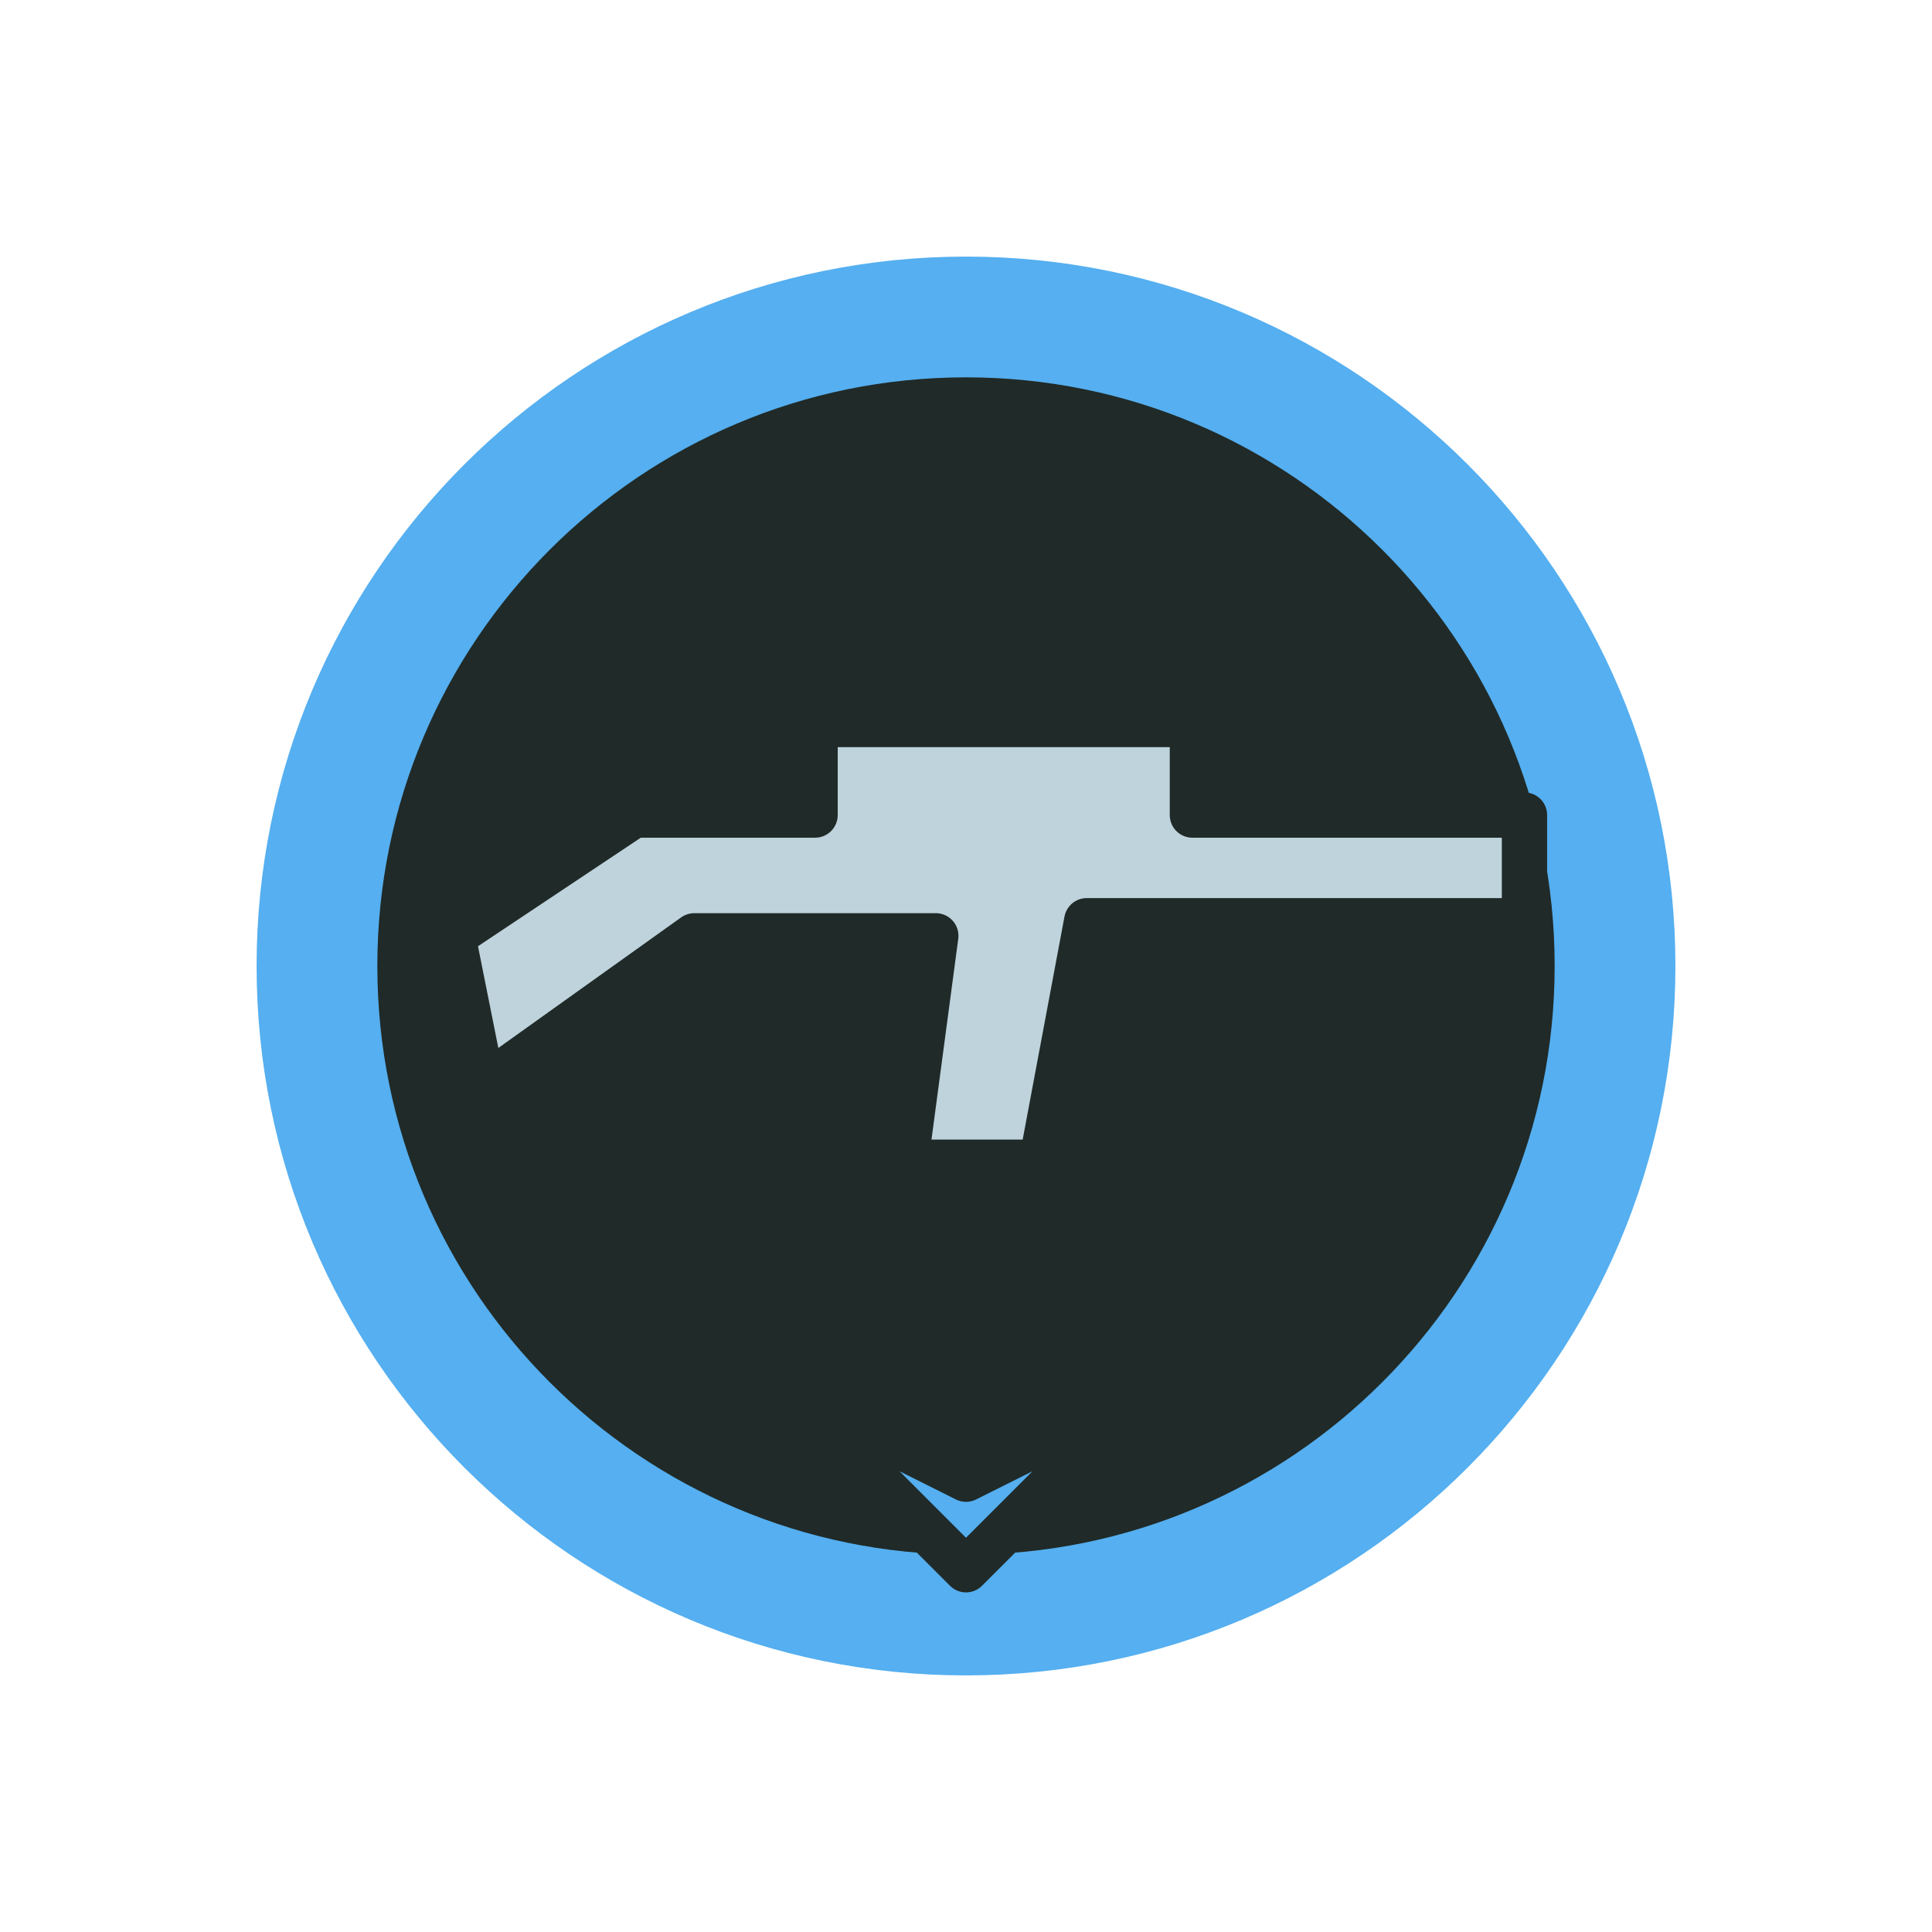
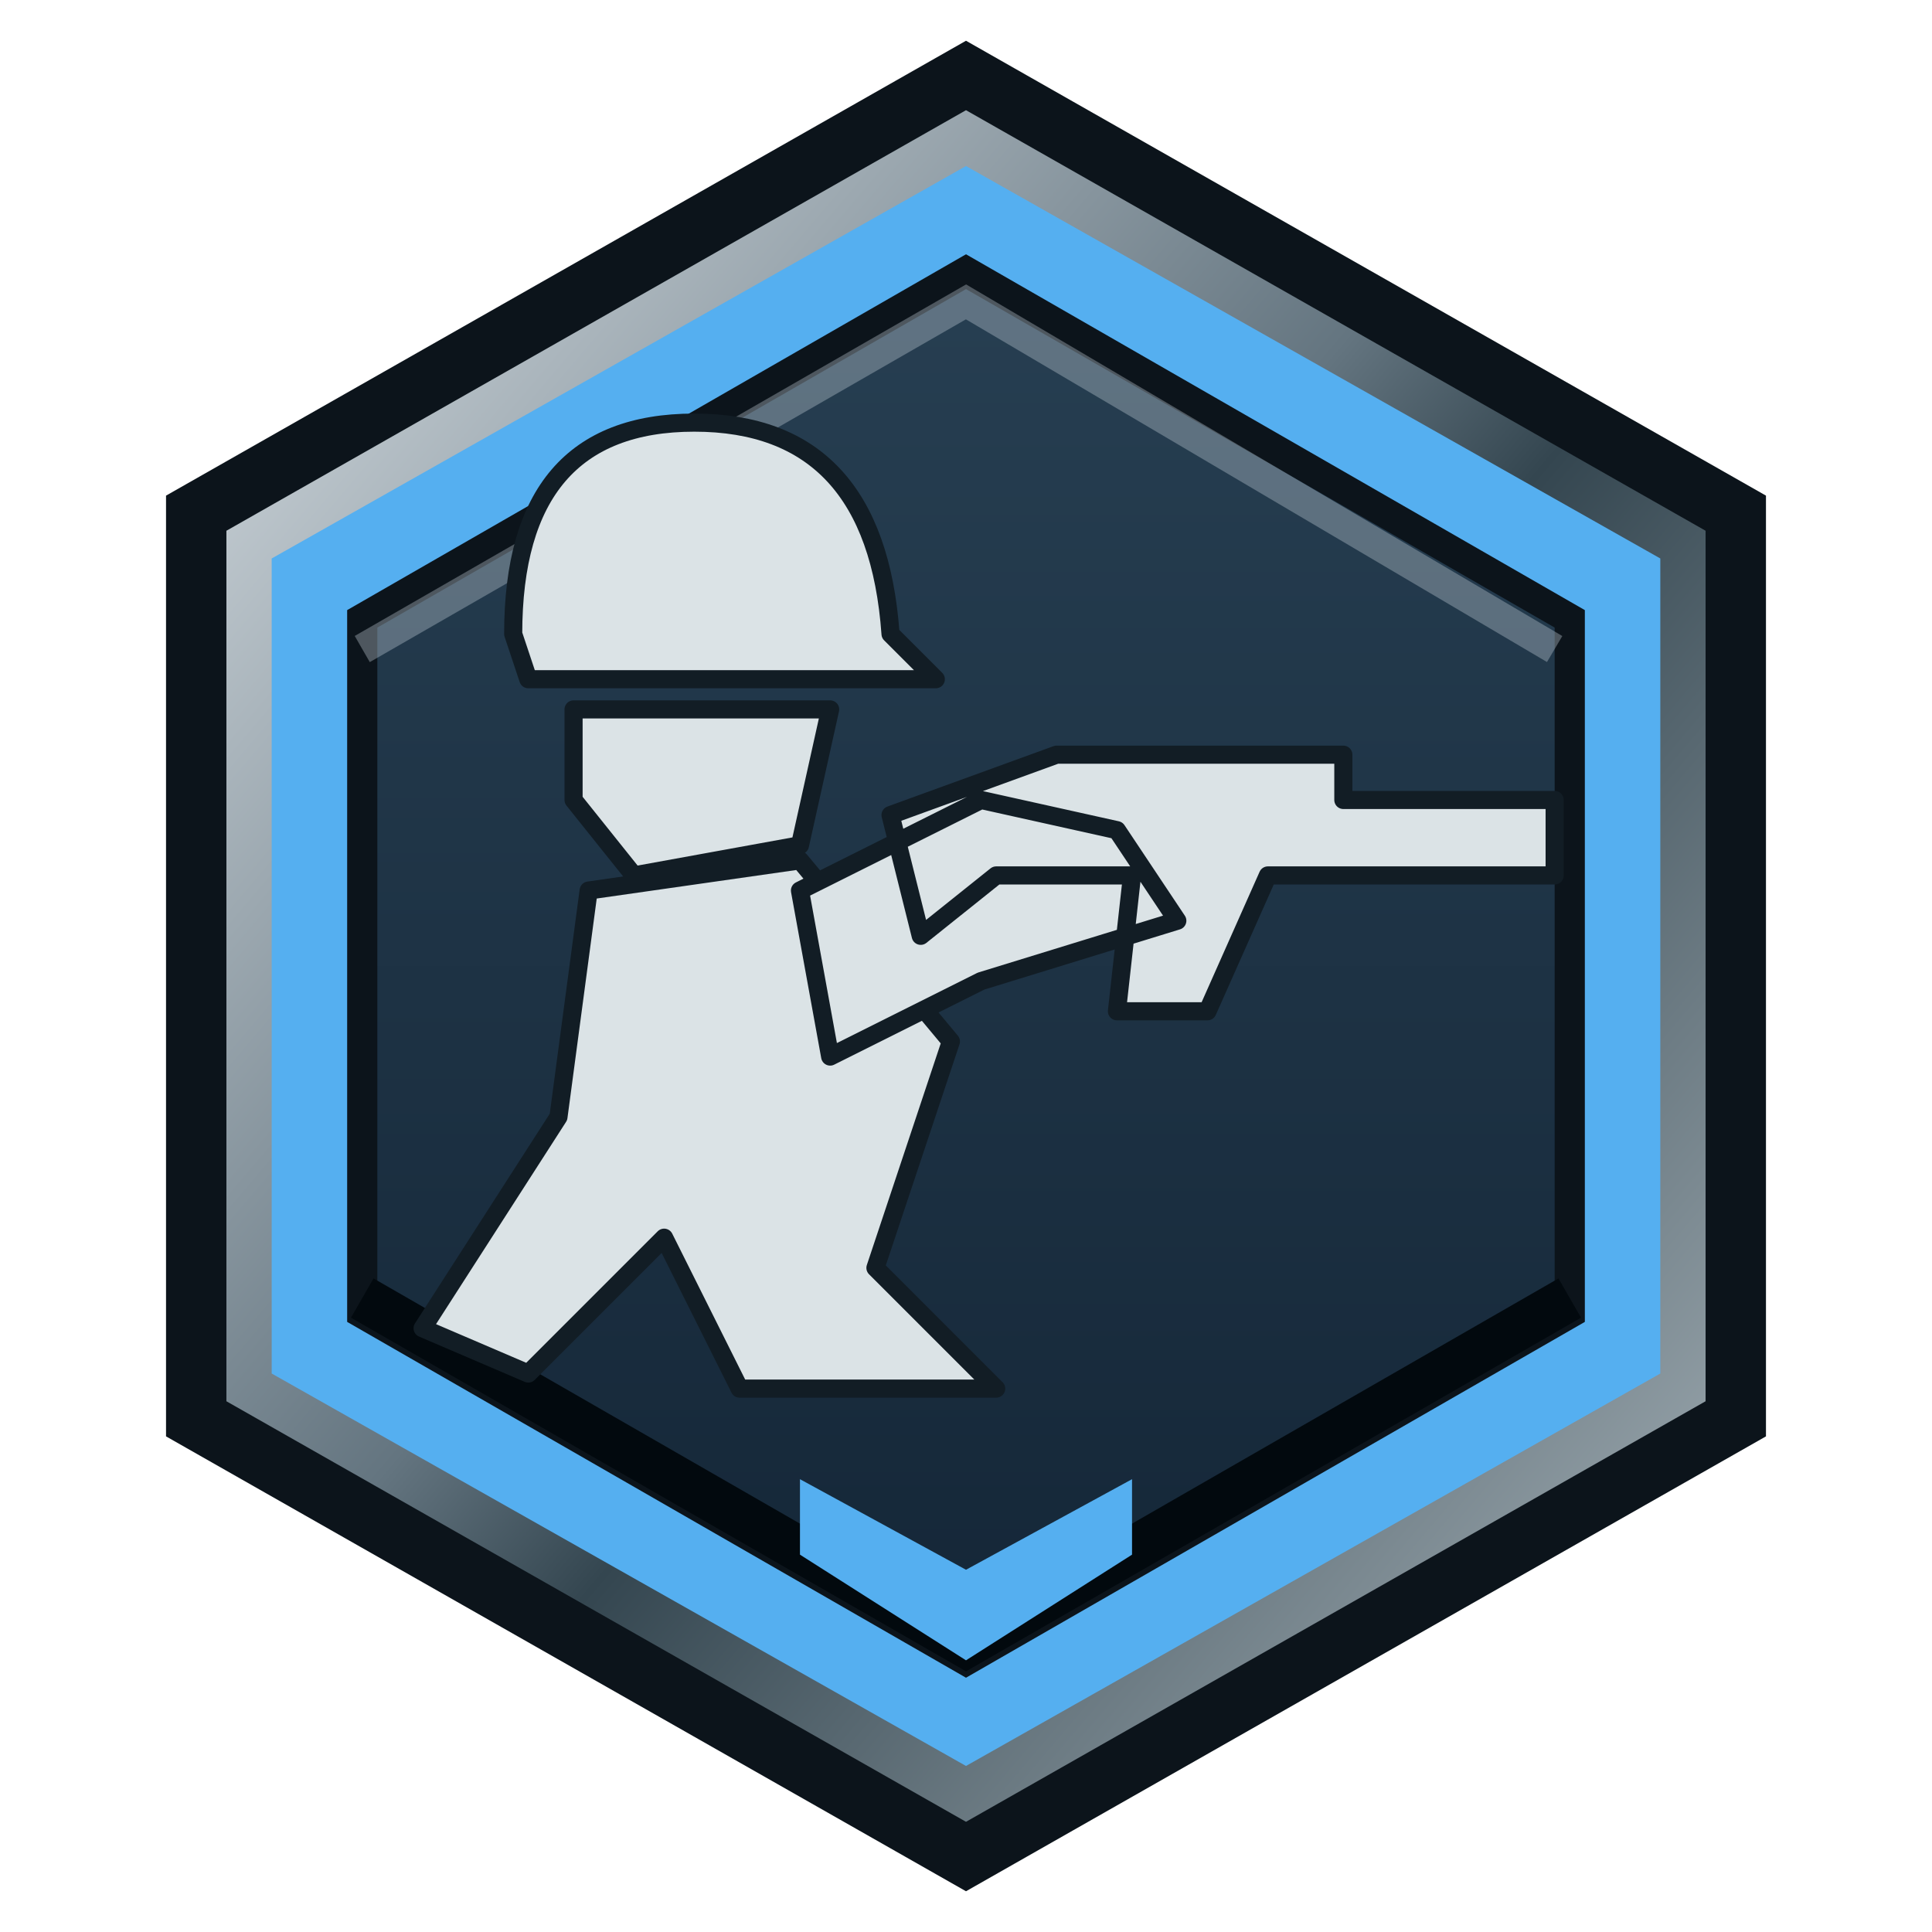
<svg xmlns="http://www.w3.org/2000/svg" width="128" height="128" viewBox="0 0 128 128">
-   <circle cx="64" cy="64" r="43" fill="#202a28" stroke="#55aff0" stroke-width="8" />
-   <path d="M30 62 L42 54 L54 54 L54 48 L79 48 L79 54 L101 54 L101 61 L72 61 L69 77 L60 77 L62 62 L46 62 L32 72 Z" fill="#bed3dc" stroke="#202a28" stroke-width="3" stroke-linejoin="round" />
-   <path d="M52 92 L64 98 L76 92 L64 104 Z" fill="#55aff0" stroke="#202a28" stroke-width="3" stroke-linejoin="round" />
+   <defs>
+     <linearGradient id="metal" x1="0" y1="0" x2="1" y2="1">
+       <stop stop-color="#e2e8ec" />
+       <stop offset=".45" stop-color="#647580" />
+       <stop offset=".55" stop-color="#344650" />
+       <stop offset="1" stop-color="#b5c0c6" />
+     </linearGradient>
+     <linearGradient id="field" x1="0" y1="0" x2="0" y2="1">
+       <stop stop-color="#273f52" />
+       <stop offset="1" stop-color="#142637" />
+     </linearGradient>
+   </defs>
+   <polygon points="64,5 115,34 115,94 64,123 13,94 13,34" fill="url(#metal)" stroke="#0c141b" stroke-width="4" />
+   <polygon points="64,11 110,37 110,91 64,117 18,91 18,37" fill="#55aff0" />
+   <polygon points="64,18 104,41 104,87 64,110 24,87 24,41" fill="url(#field)" stroke="#0c141b" stroke-width="2" />
+   <path d="M24 43 L64 20 L103 43" fill="none" stroke="#c8d5dd" stroke-opacity=".35" stroke-width="2" />
+   <path d="M24 86 L64 109 L104 86" fill="none" stroke="#02090e" stroke-width="3" />
+   <g fill="#dbe3e6" stroke="#121d25" stroke-width="1.2" stroke-linejoin="round">
+     <path d="M34 42 Q34 28 46 28 Q58 28 59 42 L62 45 L35 45 Z M38 47 L55 47 L53 56 L42 58 L38 53 Z" />
+     <path d="M39 59 L53 57 L63 69 L58 84 L66 92 L49 92 L44 82 L35 91 L28 88 L37 74 Z" />
+     <path d="M53 59 L65 53 L74 55 L78 61 L65 65 L55 70 Z M59 54 L70 50 L89 50 L89 53 L103 53 L103 58 L84 58 L80 67 L74 67 L75 58 L66 58 L61 62 Z" />
+   </g>
+   <g fill="#55aff0" stroke="none">
+     <path d="M53 98 L64 104 L75 98 L75 103 L64 110 L53 103 Z" />
+   </g>
</svg>
